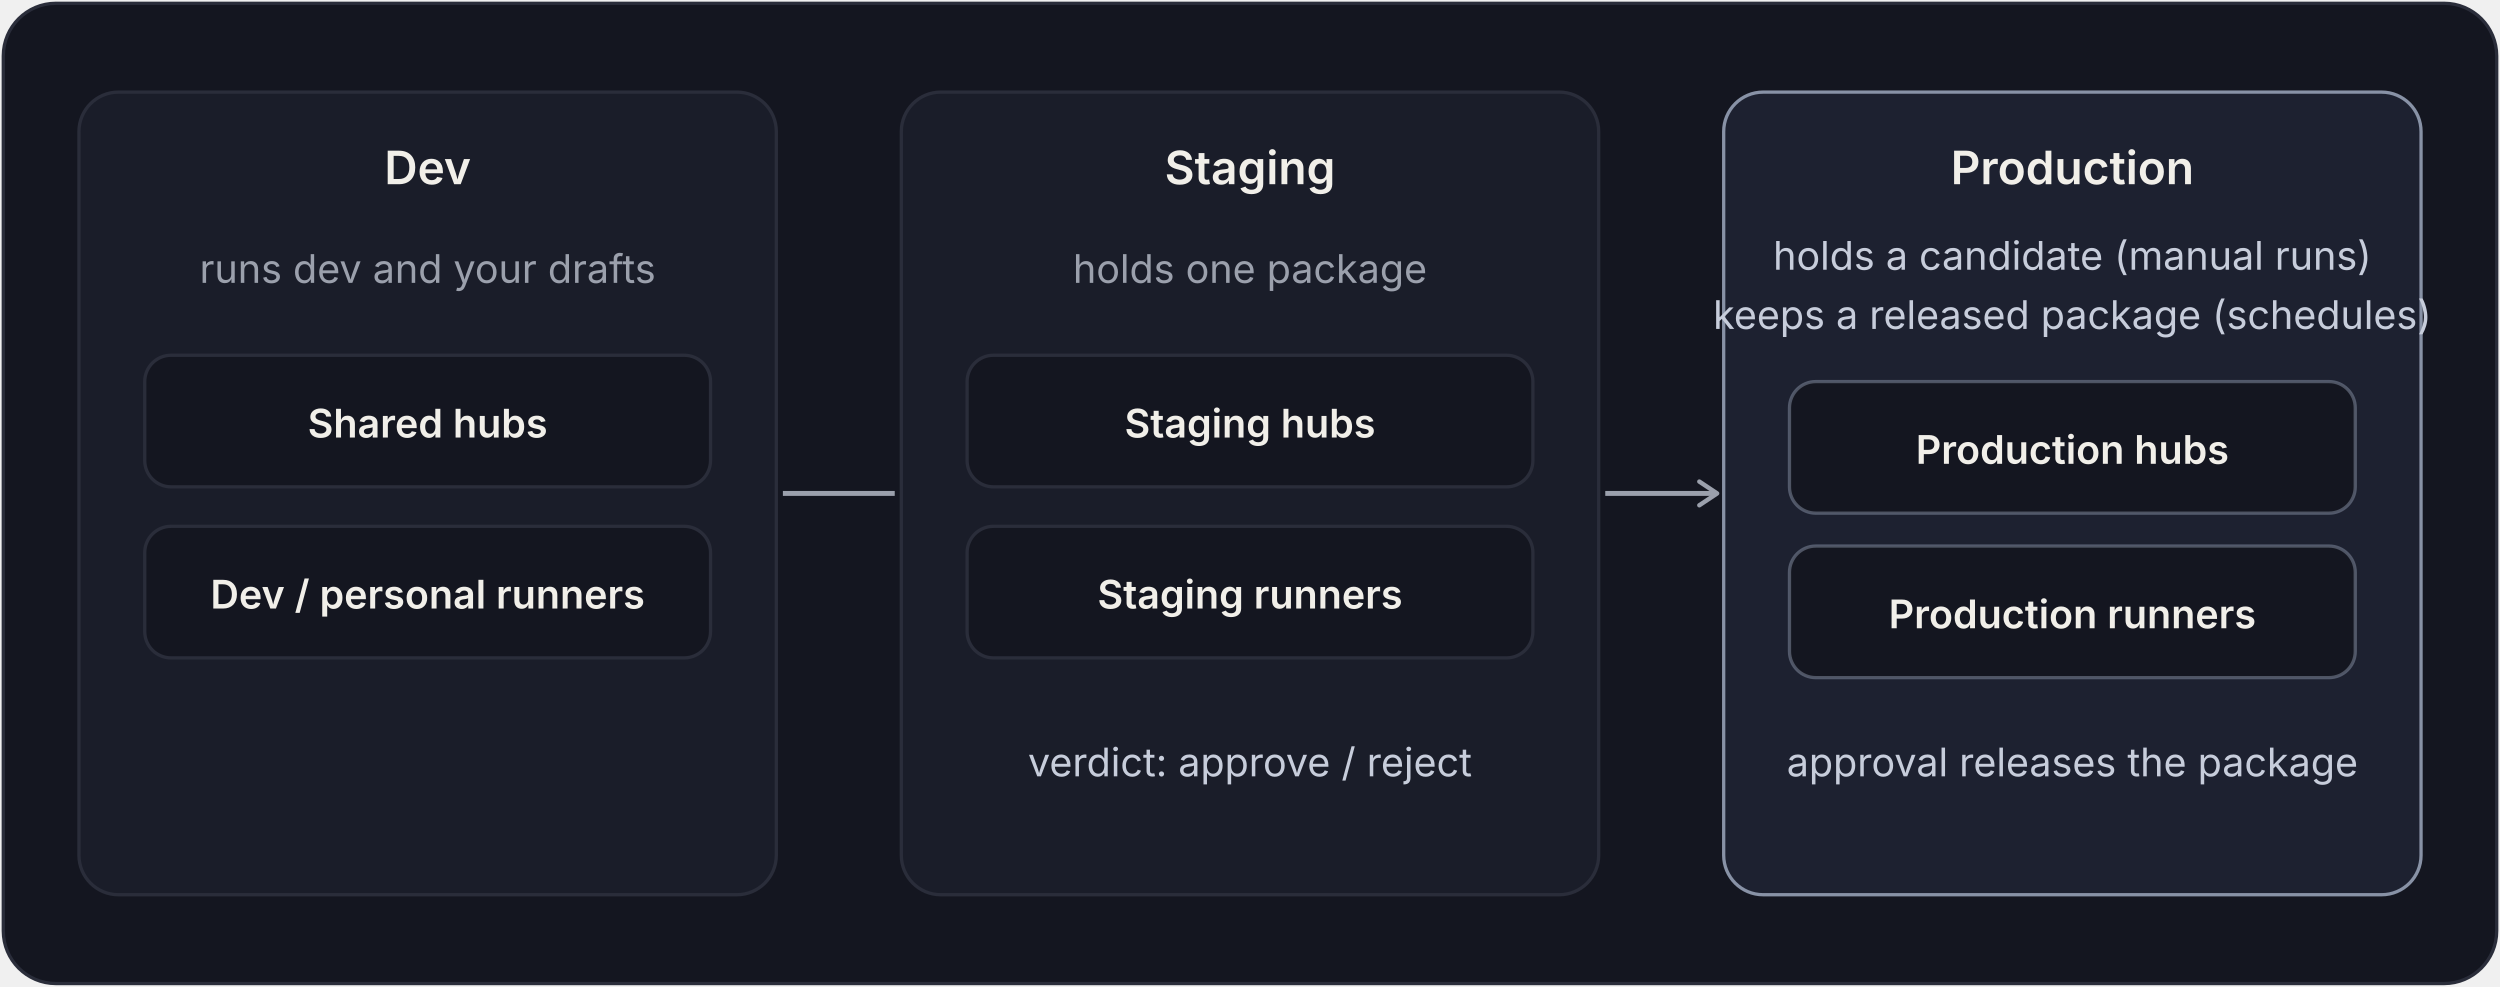
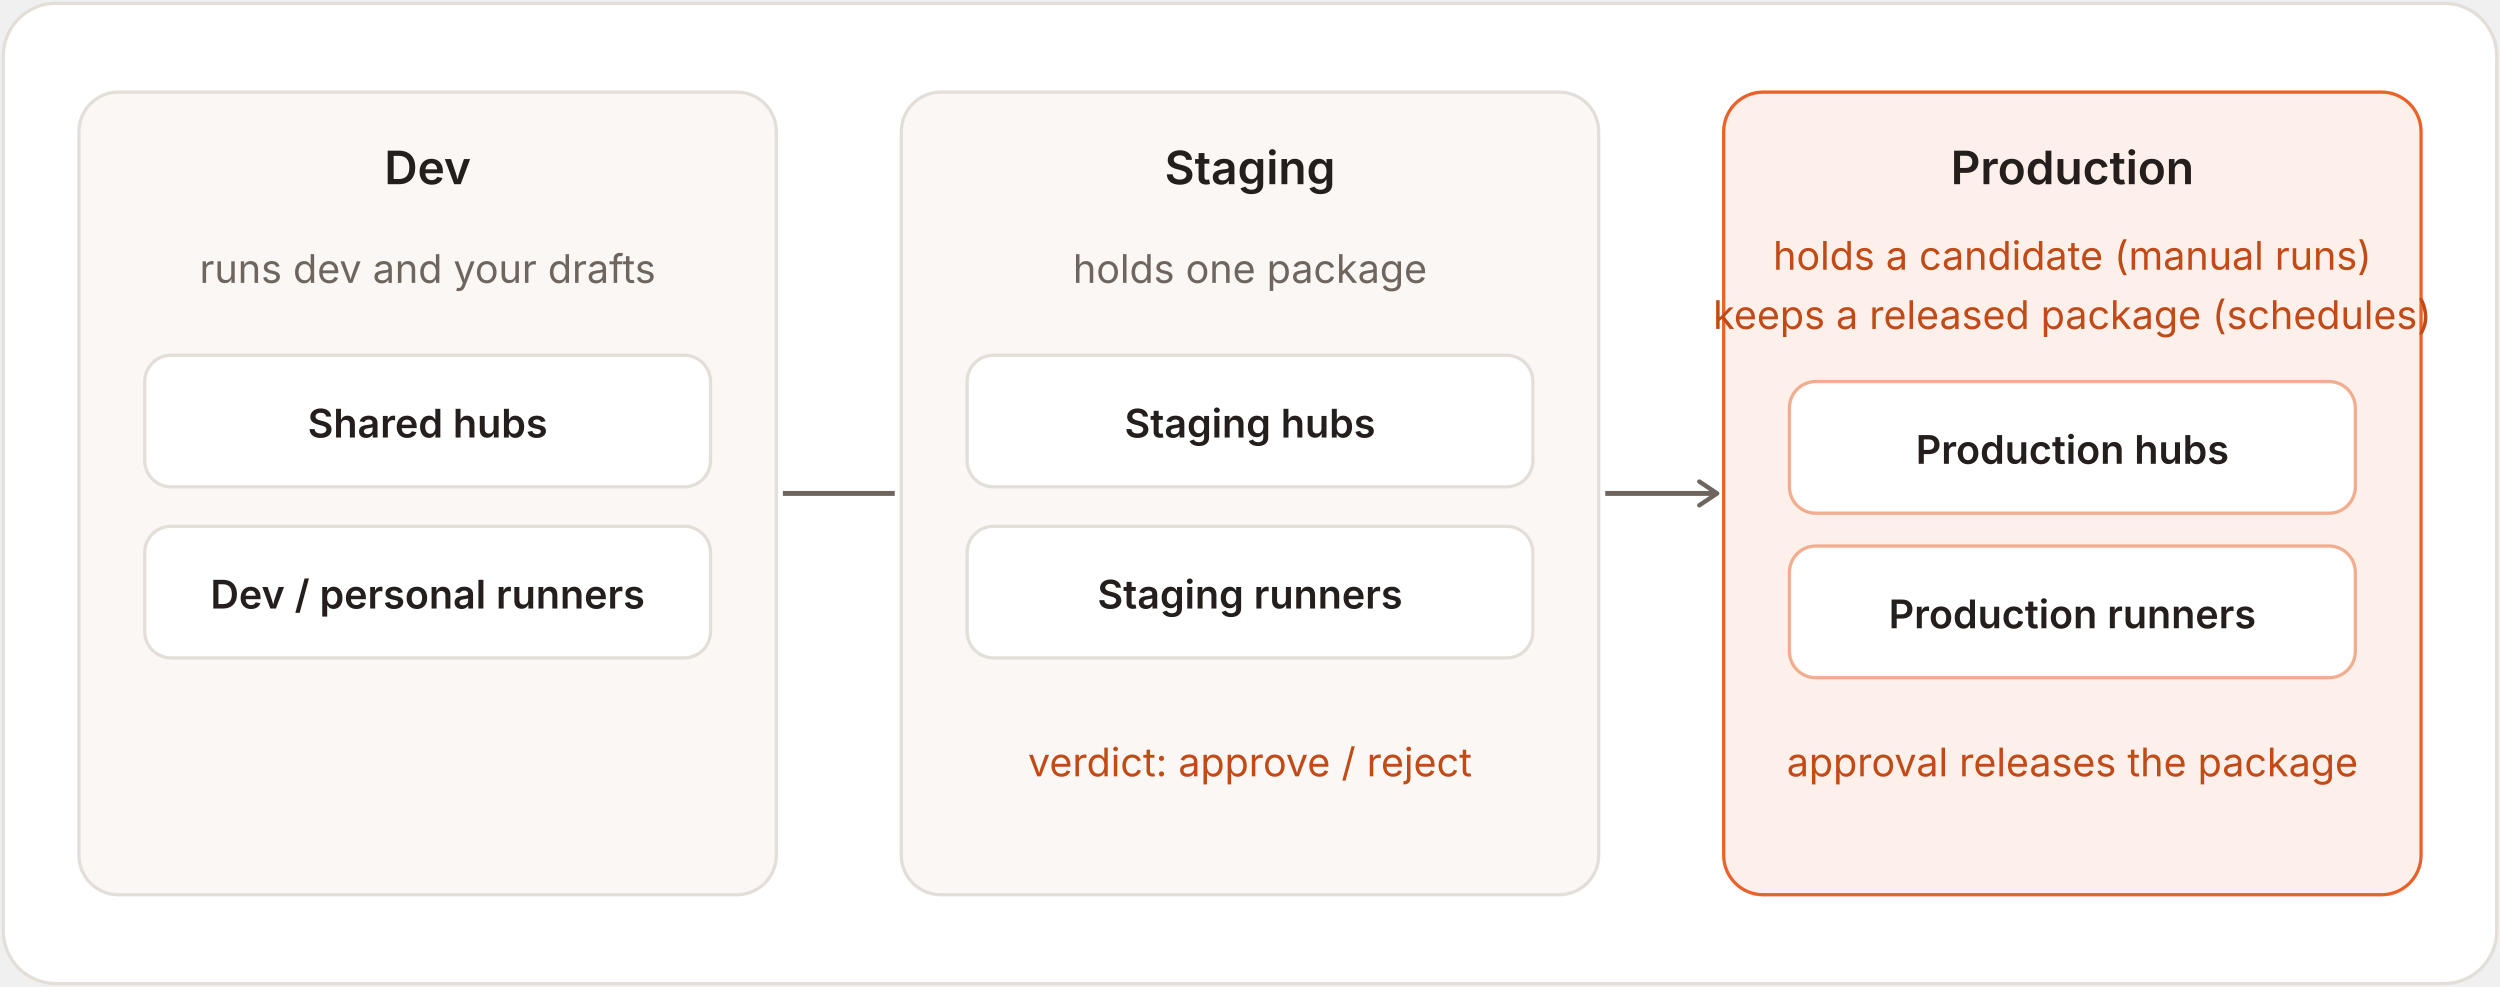
- <svg xmlns="http://www.w3.org/2000/svg" width="100%" viewBox="0 0 760 300" font-family="'Source Sans 3', -apple-system, 'Segoe UI', sans-serif">
-   <rect x="1" y="1" width="758" height="298" rx="16" fill="#141620" stroke="#2a2d3a" />
-   <g text-anchor="middle" font-size="14" font-weight="600" fill="#f1efe9">
-     <rect x="24" y="28" width="212" height="244" rx="12" fill="#1a1d29" stroke="#2a2d3a" />
+ <svg xmlns="http://www.w3.org/2000/svg" width="100%" viewBox="0 0 760 300" font-family="'Manrope', -apple-system, 'Segoe UI', sans-serif">
+   <rect x="1" y="1" width="758" height="298" rx="16" fill="#ffffff" stroke="#e4ded8" />
+   <g text-anchor="middle" font-size="14" font-weight="600" fill="#241f1c">
+     <rect x="24" y="28" width="212" height="244" rx="12" fill="#faf7f4" stroke="#e4ded8" />
    <text x="130" y="56">Dev</text>
-     <text x="130" y="86" font-size="12" font-weight="400" fill="#9ba0ac">runs dev and your drafts</text>
-     <rect x="44" y="108" width="172" height="40" rx="8" fill="#141620" stroke="#2a2d3a" />
+     <text x="130" y="86" font-size="12" font-weight="400" fill="#6e655e">runs dev and your drafts</text>
+     <rect x="44" y="108" width="172" height="40" rx="8" fill="#ffffff" stroke="#e4ded8" />
    <text x="130" y="133" font-size="12">Shared hubs</text>
-     <rect x="44" y="160" width="172" height="40" rx="8" fill="#141620" stroke="#2a2d3a" />
+     <rect x="44" y="160" width="172" height="40" rx="8" fill="#ffffff" stroke="#e4ded8" />
    <text x="130" y="185" font-size="12">Dev / personal runners</text>
-     <rect x="274" y="28" width="212" height="244" rx="12" fill="#1a1d29" stroke="#2a2d3a" />
+     <rect x="274" y="28" width="212" height="244" rx="12" fill="#faf7f4" stroke="#e4ded8" />
    <text x="380" y="56">Staging</text>
-     <text x="380" y="86" font-size="12" font-weight="400" fill="#9ba0ac">holds one package</text>
-     <rect x="294" y="108" width="172" height="40" rx="8" fill="#141620" stroke="#2a2d3a" />
+     <text x="380" y="86" font-size="12" font-weight="400" fill="#6e655e">holds one package</text>
+     <rect x="294" y="108" width="172" height="40" rx="8" fill="#ffffff" stroke="#e4ded8" />
    <text x="380" y="133" font-size="12">Staging hubs</text>
-     <rect x="294" y="160" width="172" height="40" rx="8" fill="#141620" stroke="#2a2d3a" />
+     <rect x="294" y="160" width="172" height="40" rx="8" fill="#ffffff" stroke="#e4ded8" />
    <text x="380" y="185" font-size="12">Staging runners</text>
-     <text x="380" y="236" font-size="12" font-weight="400" fill="#c7cddb">verdict: approve / reject</text>
-     <rect x="524" y="28" width="212" height="244" rx="12" fill="#1d2130" stroke="#8892a6" />
+     <text x="380" y="236" font-size="12" font-weight="400" fill="#c24a17">verdict: approve / reject</text>
+     <rect x="524" y="28" width="212" height="244" rx="12" fill="#fdf0ea" stroke="#e8622a" />
    <text x="630" y="56">Production</text>
-     <text x="630" y="82" font-size="12" font-weight="400" fill="#c7cddb">holds a candidate (manual runs)</text>
-     <text x="630" y="100" font-size="12" font-weight="400" fill="#c7cddb">keeps a released package (schedules)</text>
-     <rect x="544" y="116" width="172" height="40" rx="8" fill="#141620" stroke="#8892a6" stroke-opacity=".5" />
+     <text x="630" y="82" font-size="12" font-weight="400" fill="#c24a17">holds a candidate (manual runs)</text>
+     <text x="630" y="100" font-size="12" font-weight="400" fill="#c24a17">keeps a released package (schedules)</text>
+     <rect x="544" y="116" width="172" height="40" rx="8" fill="#ffffff" stroke="#e8622a" stroke-opacity=".5" />
    <text x="630" y="141" font-size="12">Production hubs</text>
-     <rect x="544" y="166" width="172" height="40" rx="8" fill="#141620" stroke="#8892a6" stroke-opacity=".5" />
+     <rect x="544" y="166" width="172" height="40" rx="8" fill="#ffffff" stroke="#e8622a" stroke-opacity=".5" />
    <text x="630" y="191" font-size="12">Production runners</text>
-     <text x="630" y="236" font-size="12" font-weight="400" fill="#c7cddb">approval releases the package</text>
+     <text x="630" y="236" font-size="12" font-weight="400" fill="#c24a17">approval releases the package</text>
  </g>
  <defs>
    <marker id="b" viewBox="0 0 10 10" refX="8" refY="5" markerWidth="6" markerHeight="6" orient="auto">
-       <path d="M2 1L8 5L2 9" fill="none" stroke="#9ba0ac" stroke-width="1.5" stroke-linecap="round" stroke-linejoin="round" />
+       <path d="M2 1L8 5L2 9" fill="none" stroke="#6e655e" stroke-width="1.5" stroke-linecap="round" stroke-linejoin="round" />
    </marker>
  </defs>
-   <path d="M238 150H272M488 150H522" stroke="#9ba0ac" stroke-width="1.5" marker-end="url(#b)" />
+   <path d="M238 150H272M488 150H522" stroke="#6e655e" stroke-width="1.5" marker-end="url(#b)" />
</svg>
